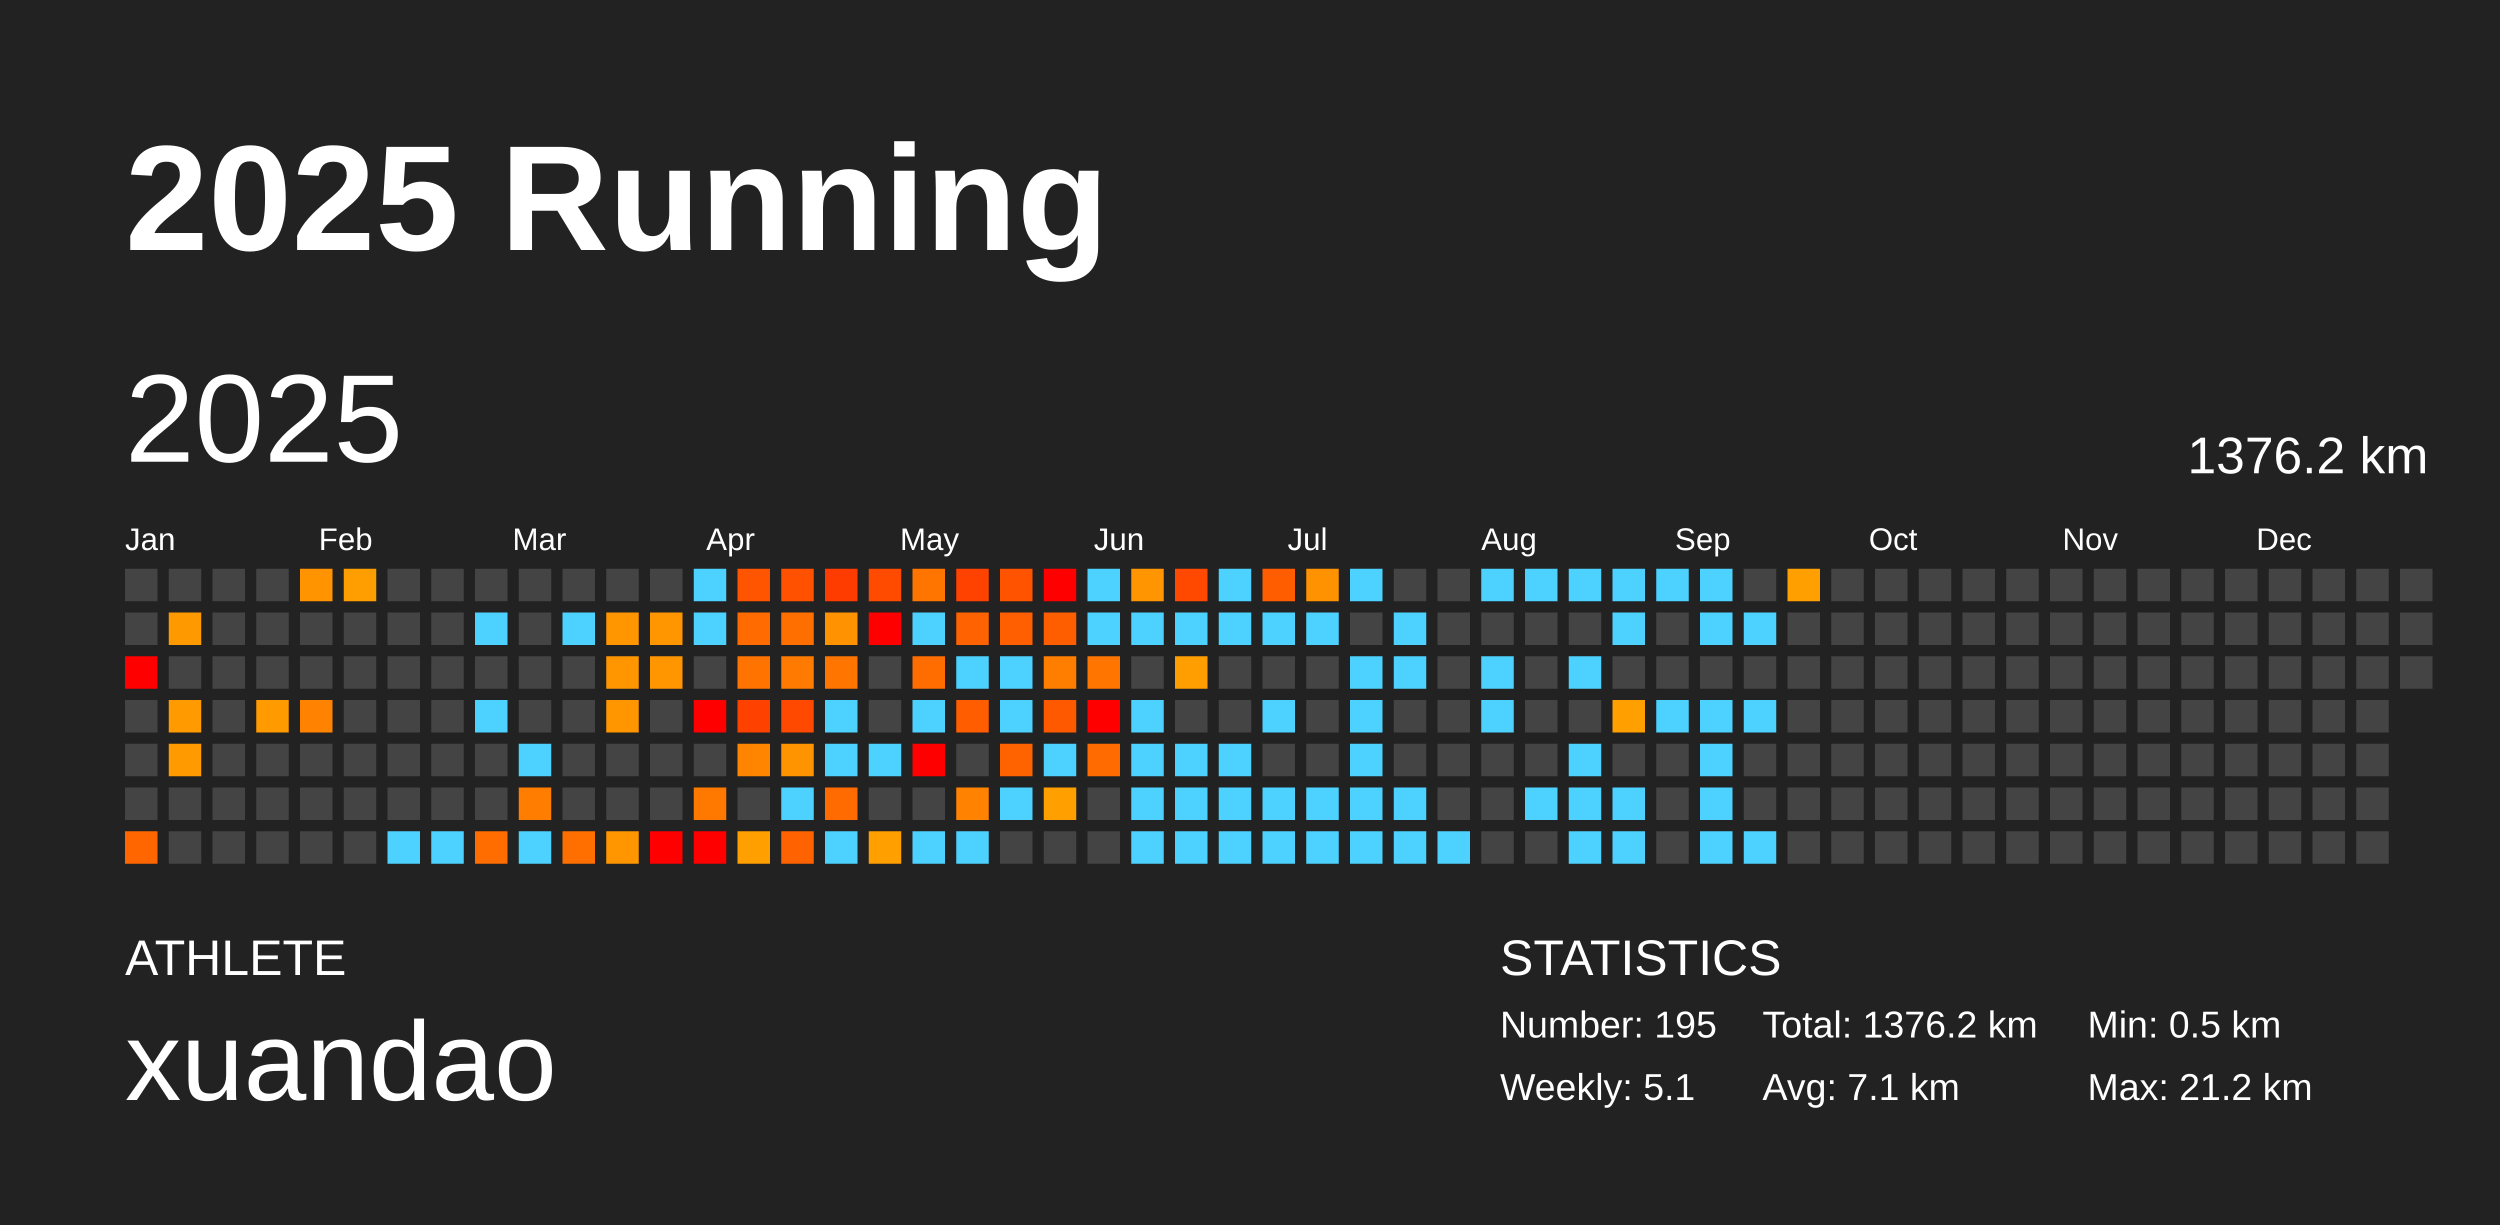
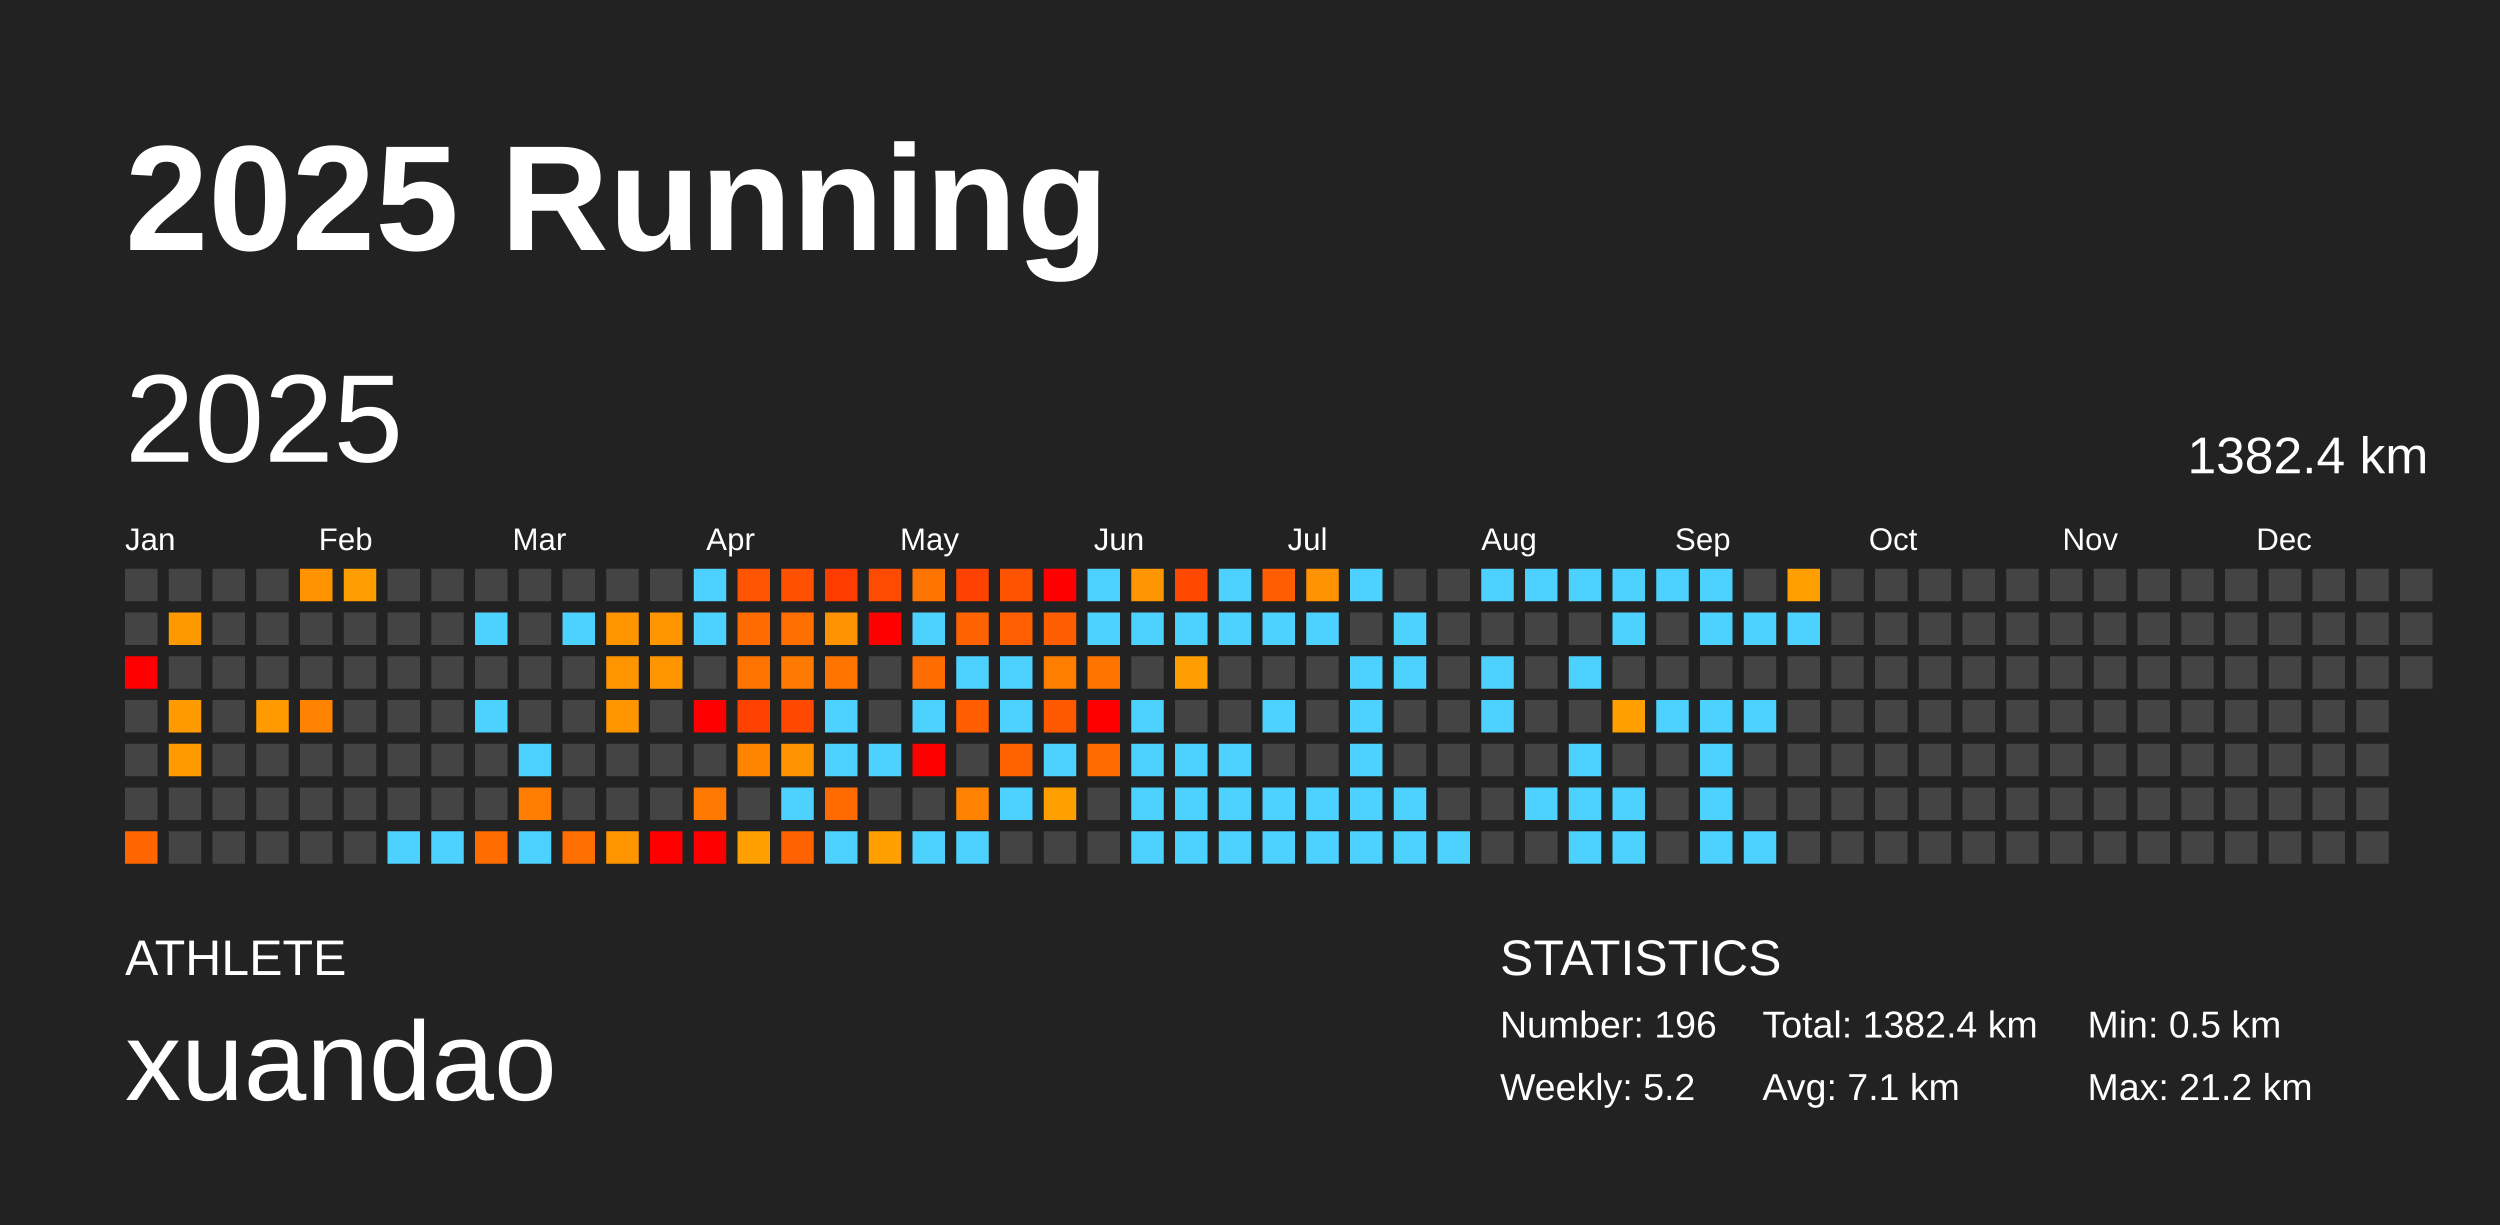
<svg xmlns="http://www.w3.org/2000/svg" baseProfile="full" height="98mm" version="1.1" viewBox="0,0,200,98" width="200mm">
  <defs />
  <rect fill="#222222" height="98" width="200" x="0" y="0" />
  <text fill="#FFFFFF" style="font-size:12px; font-family:Arial; font-weight:bold;" x="10" y="20">2025 Running</text>
  <text fill="#FFFFFF" style="font-size:4px; font-family:Arial" x="10" y="78">ATHLETE</text>
  <text fill="#FFFFFF" style="font-size:9px; font-family:Arial" x="10" y="88">xuandao</text>
  <text fill="#FFFFFF" style="font-size:4px; font-family:Arial" x="120" y="78">STATISTICS</text>
-   <text fill="#FFFFFF" style="font-size:3px; font-family:Arial" x="120" y="83">Number: 195</text>
-   <text fill="#FFFFFF" style="font-size:3px; font-family:Arial" x="120" y="88">Weekly: 5.1</text>
-   <text fill="#FFFFFF" style="font-size:3px; font-family:Arial" x="141" y="83">Total: 1376.2 km</text>
+   <text fill="#FFFFFF" style="font-size:3px; font-family:Arial" x="120" y="83">Number: 196</text>
+   <text fill="#FFFFFF" style="font-size:3px; font-family:Arial" x="120" y="88">Weekly: 5.2</text>
+   <text fill="#FFFFFF" style="font-size:3px; font-family:Arial" x="141" y="83">Total: 1382.4 km</text>
  <text fill="#FFFFFF" style="font-size:3px; font-family:Arial" x="141" y="88">Avg: 7.1 km</text>
  <text fill="#FFFFFF" style="font-size:3px; font-family:Arial" x="167" y="83">Min: 0.5 km</text>
  <text fill="#FFFFFF" style="font-size:3px; font-family:Arial" x="167" y="88">Max: 21.2 km</text>
  <text dominant-baseline="hanging" fill="#FFFFFF" style="font-size:10.0px; font-family:Arial;" x="10" y="30">2025</text>
-   <text dominant-baseline="hanging" fill="#FFFFFF" style="font-size:4.125px; font-family:Arial;" x="175" y="35">1376.2 km</text>
+   <text dominant-baseline="hanging" fill="#FFFFFF" style="font-size:4.125px; font-family:Arial;" x="175" y="35">1382.4 km</text>
  <text fill="#FFFFFF" style="font-size:2.5px; font-family:Arial" x="10.0" y="44">Jan</text>
  <text fill="#FFFFFF" style="font-size:2.5px; font-family:Arial" x="25.5" y="44">Feb</text>
  <text fill="#FFFFFF" style="font-size:2.5px; font-family:Arial" x="41.0" y="44">Mar</text>
  <text fill="#FFFFFF" style="font-size:2.5px; font-family:Arial" x="56.5" y="44">Apr</text>
  <text fill="#FFFFFF" style="font-size:2.5px; font-family:Arial" x="72.0" y="44">May</text>
  <text fill="#FFFFFF" style="font-size:2.5px; font-family:Arial" x="87.5" y="44">Jun</text>
  <text fill="#FFFFFF" style="font-size:2.5px; font-family:Arial" x="103.0" y="44">Jul</text>
  <text fill="#FFFFFF" style="font-size:2.5px; font-family:Arial" x="118.5" y="44">Aug</text>
  <text fill="#FFFFFF" style="font-size:2.5px; font-family:Arial" x="134.0" y="44">Sep</text>
  <text fill="#FFFFFF" style="font-size:2.5px; font-family:Arial" x="149.5" y="44">Oct</text>
  <text fill="#FFFFFF" style="font-size:2.5px; font-family:Arial" x="165.0" y="44">Nov</text>
  <text fill="#FFFFFF" style="font-size:2.5px; font-family:Arial" x="180.5" y="44">Dec</text>
  <rect fill="#444444" height="2.6" width="2.6" x="10.0" y="45.5" />
  <rect fill="#444444" height="2.6" width="2.6" x="10.0" y="49.0" />
  <rect fill="red" height="2.6" width="2.6" x="10.0" y="52.5" />
  <rect fill="#444444" height="2.6" width="2.6" x="10.0" y="56.0" />
  <rect fill="#444444" height="2.6" width="2.6" x="10.0" y="59.5" />
  <rect fill="#444444" height="2.6" width="2.6" x="10.0" y="63.0" />
  <rect fill="#ff6600" height="2.6" width="2.6" x="10.0" y="66.5" />
  <rect fill="#444444" height="2.6" width="2.6" x="13.5" y="45.5" />
  <rect fill="#ff9900" height="2.6" width="2.6" x="13.5" y="49.0" />
  <rect fill="#444444" height="2.6" width="2.6" x="13.5" y="52.5" />
  <rect fill="#ff9a00" height="2.6" width="2.6" x="13.5" y="56.0" />
  <rect fill="#ff9b00" height="2.6" width="2.6" x="13.5" y="59.5" />
  <rect fill="#444444" height="2.6" width="2.6" x="13.5" y="63.0" />
  <rect fill="#444444" height="2.6" width="2.6" x="13.5" y="66.5" />
  <rect fill="#444444" height="2.6" width="2.6" x="17.0" y="45.5" />
  <rect fill="#444444" height="2.6" width="2.6" x="17.0" y="49.0" />
  <rect fill="#444444" height="2.6" width="2.6" x="17.0" y="52.5" />
  <rect fill="#444444" height="2.6" width="2.6" x="17.0" y="56.0" />
  <rect fill="#444444" height="2.6" width="2.6" x="17.0" y="59.5" />
  <rect fill="#444444" height="2.6" width="2.6" x="17.0" y="63.0" />
  <rect fill="#444444" height="2.6" width="2.6" x="17.0" y="66.5" />
  <rect fill="#444444" height="2.6" width="2.6" x="20.5" y="45.5" />
  <rect fill="#444444" height="2.6" width="2.6" x="20.5" y="49.0" />
  <rect fill="#444444" height="2.6" width="2.6" x="20.5" y="52.5" />
  <rect fill="#ff9a00" height="2.6" width="2.6" x="20.5" y="56.0" />
  <rect fill="#444444" height="2.6" width="2.6" x="20.5" y="59.5" />
  <rect fill="#444444" height="2.6" width="2.6" x="20.5" y="63.0" />
  <rect fill="#444444" height="2.6" width="2.6" x="20.5" y="66.5" />
  <rect fill="#ff9400" height="2.6" width="2.6" x="24.0" y="45.5" />
  <rect fill="#444444" height="2.6" width="2.6" x="24.0" y="49.0" />
  <rect fill="#444444" height="2.6" width="2.6" x="24.0" y="52.5" />
  <rect fill="#ff8300" height="2.6" width="2.6" x="24.0" y="56.0" />
  <rect fill="#444444" height="2.6" width="2.6" x="24.0" y="59.5" />
  <rect fill="#444444" height="2.6" width="2.6" x="24.0" y="63.0" />
  <rect fill="#444444" height="2.6" width="2.6" x="24.0" y="66.5" />
  <rect fill="#ff9e00" height="2.6" width="2.6" x="27.5" y="45.5" />
  <rect fill="#444444" height="2.6" width="2.6" x="27.5" y="49.0" />
  <rect fill="#444444" height="2.6" width="2.6" x="27.5" y="52.5" />
  <rect fill="#444444" height="2.6" width="2.6" x="27.5" y="56.0" />
  <rect fill="#444444" height="2.6" width="2.6" x="27.5" y="59.5" />
  <rect fill="#444444" height="2.6" width="2.6" x="27.5" y="63.0" />
  <rect fill="#444444" height="2.6" width="2.6" x="27.5" y="66.5" />
  <rect fill="#444444" height="2.6" width="2.6" x="31.0" y="45.5" />
  <rect fill="#444444" height="2.6" width="2.6" x="31.0" y="49.0" />
  <rect fill="#444444" height="2.6" width="2.6" x="31.0" y="52.5" />
  <rect fill="#444444" height="2.6" width="2.6" x="31.0" y="56.0" />
  <rect fill="#444444" height="2.6" width="2.6" x="31.0" y="59.5" />
  <rect fill="#444444" height="2.6" width="2.6" x="31.0" y="63.0" />
  <rect fill="#4dd2ff" height="2.6" width="2.6" x="31.0" y="66.5" />
  <rect fill="#444444" height="2.6" width="2.6" x="34.5" y="45.5" />
  <rect fill="#444444" height="2.6" width="2.6" x="34.5" y="49.0" />
  <rect fill="#444444" height="2.6" width="2.6" x="34.5" y="52.5" />
  <rect fill="#444444" height="2.6" width="2.6" x="34.5" y="56.0" />
  <rect fill="#444444" height="2.6" width="2.6" x="34.5" y="59.5" />
  <rect fill="#444444" height="2.6" width="2.6" x="34.5" y="63.0" />
  <rect fill="#4dd2ff" height="2.6" width="2.6" x="34.5" y="66.5" />
  <rect fill="#444444" height="2.6" width="2.6" x="38.0" y="45.5" />
  <rect fill="#4dd2ff" height="2.6" width="2.6" x="38.0" y="49.0" />
  <rect fill="#444444" height="2.6" width="2.6" x="38.0" y="52.5" />
  <rect fill="#4dd2ff" height="2.6" width="2.6" x="38.0" y="56.0" />
  <rect fill="#444444" height="2.6" width="2.6" x="38.0" y="59.5" />
  <rect fill="#444444" height="2.6" width="2.6" x="38.0" y="63.0" />
  <rect fill="#ff6c00" height="2.6" width="2.6" x="38.0" y="66.5" />
  <rect fill="#444444" height="2.6" width="2.6" x="41.5" y="45.5" />
  <rect fill="#444444" height="2.6" width="2.6" x="41.5" y="49.0" />
  <rect fill="#444444" height="2.6" width="2.6" x="41.5" y="52.5" />
  <rect fill="#444444" height="2.6" width="2.6" x="41.5" y="56.0" />
  <rect fill="#4dd2ff" height="2.6" width="2.6" x="41.5" y="59.5" />
  <rect fill="#ff7d00" height="2.6" width="2.6" x="41.5" y="63.0" />
  <rect fill="#4dd2ff" height="2.6" width="2.6" x="41.5" y="66.5" />
  <rect fill="#444444" height="2.6" width="2.6" x="45.0" y="45.5" />
  <rect fill="#4dd2ff" height="2.6" width="2.6" x="45.0" y="49.0" />
  <rect fill="#444444" height="2.6" width="2.6" x="45.0" y="52.5" />
  <rect fill="#444444" height="2.6" width="2.6" x="45.0" y="56.0" />
  <rect fill="#444444" height="2.6" width="2.6" x="45.0" y="59.5" />
  <rect fill="#444444" height="2.6" width="2.6" x="45.0" y="63.0" />
  <rect fill="#ff6f00" height="2.6" width="2.6" x="45.0" y="66.5" />
  <rect fill="#444444" height="2.6" width="2.6" x="48.5" y="45.5" />
  <rect fill="#ff9600" height="2.6" width="2.6" x="48.5" y="49.0" />
  <rect fill="#ff9600" height="2.6" width="2.6" x="48.5" y="52.5" />
  <rect fill="#ff9600" height="2.6" width="2.6" x="48.5" y="56.0" />
  <rect fill="#444444" height="2.6" width="2.6" x="48.5" y="59.5" />
  <rect fill="#444444" height="2.6" width="2.6" x="48.5" y="63.0" />
  <rect fill="#ff9600" height="2.6" width="2.6" x="48.5" y="66.5" />
  <rect fill="#444444" height="2.6" width="2.6" x="52.0" y="45.5" />
  <rect fill="#ff9600" height="2.6" width="2.6" x="52.0" y="49.0" />
  <rect fill="#ff9600" height="2.6" width="2.6" x="52.0" y="52.5" />
  <rect fill="#444444" height="2.6" width="2.6" x="52.0" y="56.0" />
  <rect fill="#444444" height="2.6" width="2.6" x="52.0" y="59.5" />
  <rect fill="#444444" height="2.6" width="2.6" x="52.0" y="63.0" />
  <rect fill="red" height="2.6" width="2.6" x="52.0" y="66.5" />
  <rect fill="#4dd2ff" height="2.6" width="2.6" x="55.5" y="45.5" />
  <rect fill="#4dd2ff" height="2.6" width="2.6" x="55.5" y="49.0" />
  <rect fill="#444444" height="2.6" width="2.6" x="55.5" y="52.5" />
  <rect fill="red" height="2.6" width="2.6" x="55.5" y="56.0" />
  <rect fill="#444444" height="2.6" width="2.6" x="55.5" y="59.5" />
  <rect fill="#ff7900" height="2.6" width="2.6" x="55.5" y="63.0" />
  <rect fill="red" height="2.6" width="2.6" x="55.5" y="66.5" />
  <rect fill="#ff5400" height="2.6" width="2.6" x="59.0" y="45.5" />
  <rect fill="#ff6b00" height="2.6" width="2.6" x="59.0" y="49.0" />
  <rect fill="#ff7400" height="2.6" width="2.6" x="59.0" y="52.5" />
  <rect fill="#ff4100" height="2.6" width="2.6" x="59.0" y="56.0" />
  <rect fill="#ff8400" height="2.6" width="2.6" x="59.0" y="59.5" />
  <rect fill="#444444" height="2.6" width="2.6" x="59.0" y="63.0" />
  <rect fill="#ff9f00" height="2.6" width="2.6" x="59.0" y="66.5" />
  <rect fill="#ff5100" height="2.6" width="2.6" x="62.5" y="45.5" />
  <rect fill="#ff6f00" height="2.6" width="2.6" x="62.5" y="49.0" />
  <rect fill="#ff7a00" height="2.6" width="2.6" x="62.5" y="52.5" />
  <rect fill="#ff4800" height="2.6" width="2.6" x="62.5" y="56.0" />
  <rect fill="#ff9400" height="2.6" width="2.6" x="62.5" y="59.5" />
  <rect fill="#4dd2ff" height="2.6" width="2.6" x="62.5" y="63.0" />
  <rect fill="#ff6200" height="2.6" width="2.6" x="62.5" y="66.5" />
  <rect fill="#ff3c00" height="2.6" width="2.6" x="66.0" y="45.5" />
  <rect fill="#ff9200" height="2.6" width="2.6" x="66.0" y="49.0" />
  <rect fill="#ff7500" height="2.6" width="2.6" x="66.0" y="52.5" />
  <rect fill="#4dd2ff" height="2.6" width="2.6" x="66.0" y="56.0" />
  <rect fill="#4dd2ff" height="2.6" width="2.6" x="66.0" y="59.5" />
  <rect fill="#ff6b00" height="2.6" width="2.6" x="66.0" y="63.0" />
  <rect fill="#4dd2ff" height="2.6" width="2.6" x="66.0" y="66.5" />
  <rect fill="#ff4b00" height="2.6" width="2.6" x="69.5" y="45.5" />
  <rect fill="red" height="2.6" width="2.6" x="69.5" y="49.0" />
  <rect fill="#444444" height="2.6" width="2.6" x="69.5" y="52.5" />
  <rect fill="#444444" height="2.6" width="2.6" x="69.5" y="56.0" />
  <rect fill="#4dd2ff" height="2.6" width="2.6" x="69.5" y="59.5" />
  <rect fill="#444444" height="2.6" width="2.6" x="69.5" y="63.0" />
  <rect fill="#ff9f00" height="2.6" width="2.6" x="69.5" y="66.5" />
  <rect fill="#ff7500" height="2.6" width="2.6" x="73.0" y="45.5" />
  <rect fill="#4dd2ff" height="2.6" width="2.6" x="73.0" y="49.0" />
  <rect fill="#ff6c00" height="2.6" width="2.6" x="73.0" y="52.5" />
  <rect fill="#4dd2ff" height="2.6" width="2.6" x="73.0" y="56.0" />
  <rect fill="red" height="2.6" width="2.6" x="73.0" y="59.5" />
  <rect fill="#444444" height="2.6" width="2.6" x="73.0" y="63.0" />
  <rect fill="#4dd2ff" height="2.6" width="2.6" x="73.0" y="66.5" />
  <rect fill="#ff4200" height="2.6" width="2.6" x="76.5" y="45.5" />
  <rect fill="#ff6200" height="2.6" width="2.6" x="76.5" y="49.0" />
  <rect fill="#4dd2ff" height="2.6" width="2.6" x="76.5" y="52.5" />
  <rect fill="#ff5d00" height="2.6" width="2.6" x="76.5" y="56.0" />
  <rect fill="#444444" height="2.6" width="2.6" x="76.5" y="59.5" />
  <rect fill="#ff8300" height="2.6" width="2.6" x="76.5" y="63.0" />
  <rect fill="#4dd2ff" height="2.6" width="2.6" x="76.5" y="66.5" />
  <rect fill="#ff5300" height="2.6" width="2.6" x="80.0" y="45.5" />
  <rect fill="#ff5f00" height="2.6" width="2.6" x="80.0" y="49.0" />
  <rect fill="#4dd2ff" height="2.6" width="2.6" x="80.0" y="52.5" />
  <rect fill="#4dd2ff" height="2.6" width="2.6" x="80.0" y="56.0" />
  <rect fill="#ff6300" height="2.6" width="2.6" x="80.0" y="59.5" />
  <rect fill="#4dd2ff" height="2.6" width="2.6" x="80.0" y="63.0" />
  <rect fill="#444444" height="2.6" width="2.6" x="80.0" y="66.5" />
  <rect fill="red" height="2.6" width="2.6" x="83.5" y="45.5" />
  <rect fill="#ff5e00" height="2.6" width="2.6" x="83.5" y="49.0" />
  <rect fill="#ff7e00" height="2.6" width="2.6" x="83.5" y="52.5" />
  <rect fill="#ff5900" height="2.6" width="2.6" x="83.5" y="56.0" />
  <rect fill="#4dd2ff" height="2.6" width="2.6" x="83.5" y="59.5" />
  <rect fill="#ff9f00" height="2.6" width="2.6" x="83.5" y="63.0" />
  <rect fill="#444444" height="2.6" width="2.6" x="83.5" y="66.5" />
  <rect fill="#4dd2ff" height="2.6" width="2.6" x="87.0" y="45.5" />
  <rect fill="#4dd2ff" height="2.6" width="2.6" x="87.0" y="49.0" />
  <rect fill="#ff7500" height="2.6" width="2.6" x="87.0" y="52.5" />
  <rect fill="red" height="2.6" width="2.6" x="87.0" y="56.0" />
  <rect fill="#ff6b00" height="2.6" width="2.6" x="87.0" y="59.5" />
  <rect fill="#444444" height="2.6" width="2.6" x="87.0" y="63.0" />
  <rect fill="#444444" height="2.6" width="2.6" x="87.0" y="66.5" />
  <rect fill="#ff9500" height="2.6" width="2.6" x="90.5" y="45.5" />
  <rect fill="#4dd2ff" height="2.6" width="2.6" x="90.5" y="49.0" />
  <rect fill="#444444" height="2.6" width="2.6" x="90.5" y="52.5" />
  <rect fill="#4dd2ff" height="2.6" width="2.6" x="90.5" y="56.0" />
  <rect fill="#4dd2ff" height="2.6" width="2.6" x="90.5" y="59.5" />
  <rect fill="#4dd2ff" height="2.6" width="2.6" x="90.5" y="63.0" />
  <rect fill="#4dd2ff" height="2.6" width="2.6" x="90.5" y="66.5" />
  <rect fill="#ff4800" height="2.6" width="2.6" x="94.0" y="45.5" />
  <rect fill="#4dd2ff" height="2.6" width="2.6" x="94.0" y="49.0" />
  <rect fill="#ff9e00" height="2.6" width="2.6" x="94.0" y="52.5" />
  <rect fill="#444444" height="2.6" width="2.6" x="94.0" y="56.0" />
  <rect fill="#4dd2ff" height="2.6" width="2.6" x="94.0" y="59.5" />
  <rect fill="#4dd2ff" height="2.6" width="2.6" x="94.0" y="63.0" />
  <rect fill="#4dd2ff" height="2.6" width="2.6" x="94.0" y="66.5" />
  <rect fill="#4dd2ff" height="2.6" width="2.6" x="97.5" y="45.5" />
  <rect fill="#4dd2ff" height="2.6" width="2.6" x="97.5" y="49.0" />
  <rect fill="#444444" height="2.6" width="2.6" x="97.5" y="52.5" />
  <rect fill="#444444" height="2.6" width="2.6" x="97.5" y="56.0" />
  <rect fill="#4dd2ff" height="2.6" width="2.6" x="97.5" y="59.5" />
  <rect fill="#4dd2ff" height="2.6" width="2.6" x="97.5" y="63.0" />
  <rect fill="#4dd2ff" height="2.6" width="2.6" x="97.5" y="66.5" />
  <rect fill="#ff5d00" height="2.6" width="2.6" x="101.0" y="45.5" />
  <rect fill="#4dd2ff" height="2.6" width="2.6" x="101.0" y="49.0" />
  <rect fill="#444444" height="2.6" width="2.6" x="101.0" y="52.5" />
  <rect fill="#4dd2ff" height="2.6" width="2.6" x="101.0" y="56.0" />
  <rect fill="#444444" height="2.6" width="2.6" x="101.0" y="59.5" />
  <rect fill="#4dd2ff" height="2.6" width="2.6" x="101.0" y="63.0" />
  <rect fill="#4dd2ff" height="2.6" width="2.6" x="101.0" y="66.5" />
  <rect fill="#ff9200" height="2.6" width="2.6" x="104.5" y="45.5" />
  <rect fill="#4dd2ff" height="2.6" width="2.6" x="104.5" y="49.0" />
  <rect fill="#444444" height="2.6" width="2.6" x="104.5" y="52.5" />
  <rect fill="#444444" height="2.6" width="2.6" x="104.5" y="56.0" />
  <rect fill="#444444" height="2.6" width="2.6" x="104.5" y="59.5" />
  <rect fill="#4dd2ff" height="2.6" width="2.6" x="104.5" y="63.0" />
  <rect fill="#4dd2ff" height="2.6" width="2.6" x="104.5" y="66.5" />
  <rect fill="#4dd2ff" height="2.6" width="2.6" x="108.0" y="45.5" />
  <rect fill="#444444" height="2.6" width="2.6" x="108.0" y="49.0" />
  <rect fill="#4dd2ff" height="2.6" width="2.6" x="108.0" y="52.5" />
  <rect fill="#4dd2ff" height="2.6" width="2.6" x="108.0" y="56.0" />
  <rect fill="#4dd2ff" height="2.6" width="2.6" x="108.0" y="59.5" />
  <rect fill="#4dd2ff" height="2.6" width="2.6" x="108.0" y="63.0" />
  <rect fill="#4dd2ff" height="2.6" width="2.6" x="108.0" y="66.5" />
  <rect fill="#444444" height="2.6" width="2.6" x="111.5" y="45.5" />
  <rect fill="#4dd2ff" height="2.6" width="2.6" x="111.5" y="49.0" />
  <rect fill="#4dd2ff" height="2.6" width="2.6" x="111.5" y="52.5" />
  <rect fill="#444444" height="2.6" width="2.6" x="111.5" y="56.0" />
  <rect fill="#444444" height="2.6" width="2.6" x="111.5" y="59.5" />
  <rect fill="#4dd2ff" height="2.6" width="2.6" x="111.5" y="63.0" />
  <rect fill="#4dd2ff" height="2.6" width="2.6" x="111.5" y="66.5" />
  <rect fill="#444444" height="2.6" width="2.6" x="115.0" y="45.5" />
  <rect fill="#444444" height="2.6" width="2.6" x="115.0" y="49.0" />
  <rect fill="#444444" height="2.6" width="2.6" x="115.0" y="52.5" />
  <rect fill="#444444" height="2.6" width="2.6" x="115.0" y="56.0" />
  <rect fill="#444444" height="2.6" width="2.6" x="115.0" y="59.5" />
  <rect fill="#444444" height="2.6" width="2.6" x="115.0" y="63.0" />
  <rect fill="#4dd2ff" height="2.6" width="2.6" x="115.0" y="66.5" />
  <rect fill="#4dd2ff" height="2.6" width="2.6" x="118.5" y="45.5" />
  <rect fill="#444444" height="2.6" width="2.6" x="118.5" y="49.0" />
  <rect fill="#4dd2ff" height="2.6" width="2.6" x="118.5" y="52.5" />
  <rect fill="#4dd2ff" height="2.6" width="2.6" x="118.5" y="56.0" />
  <rect fill="#444444" height="2.6" width="2.6" x="118.5" y="59.5" />
  <rect fill="#444444" height="2.6" width="2.6" x="118.5" y="63.0" />
  <rect fill="#444444" height="2.6" width="2.6" x="118.5" y="66.5" />
  <rect fill="#4dd2ff" height="2.6" width="2.6" x="122.0" y="45.5" />
  <rect fill="#444444" height="2.6" width="2.6" x="122.0" y="49.0" />
  <rect fill="#444444" height="2.6" width="2.6" x="122.0" y="52.5" />
  <rect fill="#444444" height="2.6" width="2.6" x="122.0" y="56.0" />
  <rect fill="#444444" height="2.6" width="2.6" x="122.0" y="59.5" />
  <rect fill="#4dd2ff" height="2.6" width="2.6" x="122.0" y="63.0" />
  <rect fill="#444444" height="2.6" width="2.6" x="122.0" y="66.5" />
  <rect fill="#4dd2ff" height="2.6" width="2.6" x="125.5" y="45.5" />
  <rect fill="#444444" height="2.6" width="2.6" x="125.5" y="49.0" />
  <rect fill="#4dd2ff" height="2.6" width="2.6" x="125.5" y="52.5" />
  <rect fill="#444444" height="2.6" width="2.6" x="125.5" y="56.0" />
  <rect fill="#4dd2ff" height="2.6" width="2.6" x="125.5" y="59.5" />
  <rect fill="#4dd2ff" height="2.6" width="2.6" x="125.5" y="63.0" />
  <rect fill="#4dd2ff" height="2.6" width="2.6" x="125.5" y="66.5" />
  <rect fill="#4dd2ff" height="2.6" width="2.6" x="129.0" y="45.5" />
  <rect fill="#4dd2ff" height="2.6" width="2.6" x="129.0" y="49.0" />
  <rect fill="#444444" height="2.6" width="2.6" x="129.0" y="52.5" />
  <rect fill="#ff9f00" height="2.6" width="2.6" x="129.0" y="56.0" />
  <rect fill="#444444" height="2.6" width="2.6" x="129.0" y="59.5" />
  <rect fill="#4dd2ff" height="2.6" width="2.6" x="129.0" y="63.0" />
  <rect fill="#4dd2ff" height="2.6" width="2.6" x="129.0" y="66.5" />
  <rect fill="#4dd2ff" height="2.6" width="2.6" x="132.5" y="45.5" />
  <rect fill="#444444" height="2.6" width="2.6" x="132.5" y="49.0" />
  <rect fill="#444444" height="2.6" width="2.6" x="132.5" y="52.5" />
  <rect fill="#4dd2ff" height="2.6" width="2.6" x="132.5" y="56.0" />
  <rect fill="#444444" height="2.6" width="2.6" x="132.5" y="59.5" />
  <rect fill="#444444" height="2.6" width="2.6" x="132.5" y="63.0" />
  <rect fill="#444444" height="2.6" width="2.6" x="132.5" y="66.5" />
  <rect fill="#4dd2ff" height="2.6" width="2.6" x="136.0" y="45.5" />
  <rect fill="#4dd2ff" height="2.6" width="2.6" x="136.0" y="49.0" />
  <rect fill="#444444" height="2.6" width="2.6" x="136.0" y="52.5" />
  <rect fill="#4dd2ff" height="2.6" width="2.6" x="136.0" y="56.0" />
  <rect fill="#4dd2ff" height="2.6" width="2.6" x="136.0" y="59.5" />
  <rect fill="#4dd2ff" height="2.6" width="2.6" x="136.0" y="63.0" />
  <rect fill="#4dd2ff" height="2.6" width="2.6" x="136.0" y="66.5" />
  <rect fill="#444444" height="2.6" width="2.6" x="139.5" y="45.5" />
  <rect fill="#4dd2ff" height="2.6" width="2.6" x="139.5" y="49.0" />
  <rect fill="#444444" height="2.6" width="2.6" x="139.5" y="52.5" />
  <rect fill="#4dd2ff" height="2.6" width="2.6" x="139.5" y="56.0" />
  <rect fill="#444444" height="2.6" width="2.6" x="139.5" y="59.5" />
  <rect fill="#444444" height="2.6" width="2.6" x="139.5" y="63.0" />
  <rect fill="#4dd2ff" height="2.6" width="2.6" x="139.5" y="66.5" />
  <rect fill="#ff9f00" height="2.6" width="2.6" x="143.0" y="45.5" />
-   <rect fill="#444444" height="2.6" width="2.6" x="143.0" y="49.0" />
+   <rect fill="#4dd2ff" height="2.6" width="2.6" x="143.0" y="49.0" />
  <rect fill="#444444" height="2.6" width="2.6" x="143.0" y="52.5" />
  <rect fill="#444444" height="2.6" width="2.6" x="143.0" y="56.0" />
  <rect fill="#444444" height="2.6" width="2.6" x="143.0" y="59.5" />
  <rect fill="#444444" height="2.6" width="2.6" x="143.0" y="63.0" />
  <rect fill="#444444" height="2.6" width="2.6" x="143.0" y="66.5" />
  <rect fill="#444444" height="2.6" width="2.6" x="146.5" y="45.5" />
  <rect fill="#444444" height="2.6" width="2.6" x="146.5" y="49.0" />
  <rect fill="#444444" height="2.6" width="2.6" x="146.5" y="52.5" />
  <rect fill="#444444" height="2.6" width="2.6" x="146.5" y="56.0" />
  <rect fill="#444444" height="2.6" width="2.6" x="146.5" y="59.5" />
  <rect fill="#444444" height="2.6" width="2.6" x="146.5" y="63.0" />
  <rect fill="#444444" height="2.6" width="2.6" x="146.5" y="66.5" />
  <rect fill="#444444" height="2.6" width="2.6" x="150.0" y="45.5" />
  <rect fill="#444444" height="2.6" width="2.6" x="150.0" y="49.0" />
  <rect fill="#444444" height="2.6" width="2.6" x="150.0" y="52.5" />
  <rect fill="#444444" height="2.6" width="2.6" x="150.0" y="56.0" />
  <rect fill="#444444" height="2.6" width="2.6" x="150.0" y="59.5" />
  <rect fill="#444444" height="2.6" width="2.6" x="150.0" y="63.0" />
  <rect fill="#444444" height="2.6" width="2.6" x="150.0" y="66.5" />
  <rect fill="#444444" height="2.6" width="2.6" x="153.5" y="45.5" />
  <rect fill="#444444" height="2.6" width="2.6" x="153.5" y="49.0" />
  <rect fill="#444444" height="2.6" width="2.6" x="153.5" y="52.5" />
  <rect fill="#444444" height="2.6" width="2.6" x="153.5" y="56.0" />
  <rect fill="#444444" height="2.6" width="2.6" x="153.5" y="59.5" />
  <rect fill="#444444" height="2.6" width="2.6" x="153.5" y="63.0" />
  <rect fill="#444444" height="2.6" width="2.6" x="153.5" y="66.5" />
  <rect fill="#444444" height="2.6" width="2.6" x="157.0" y="45.5" />
  <rect fill="#444444" height="2.6" width="2.6" x="157.0" y="49.0" />
  <rect fill="#444444" height="2.6" width="2.6" x="157.0" y="52.5" />
  <rect fill="#444444" height="2.6" width="2.6" x="157.0" y="56.0" />
  <rect fill="#444444" height="2.6" width="2.6" x="157.0" y="59.5" />
  <rect fill="#444444" height="2.6" width="2.6" x="157.0" y="63.0" />
  <rect fill="#444444" height="2.6" width="2.6" x="157.0" y="66.5" />
  <rect fill="#444444" height="2.6" width="2.6" x="160.5" y="45.5" />
  <rect fill="#444444" height="2.6" width="2.6" x="160.5" y="49.0" />
  <rect fill="#444444" height="2.6" width="2.6" x="160.5" y="52.5" />
  <rect fill="#444444" height="2.6" width="2.6" x="160.5" y="56.0" />
  <rect fill="#444444" height="2.6" width="2.6" x="160.5" y="59.5" />
  <rect fill="#444444" height="2.6" width="2.6" x="160.5" y="63.0" />
  <rect fill="#444444" height="2.6" width="2.6" x="160.5" y="66.5" />
  <rect fill="#444444" height="2.6" width="2.6" x="164.0" y="45.5" />
  <rect fill="#444444" height="2.6" width="2.6" x="164.0" y="49.0" />
  <rect fill="#444444" height="2.6" width="2.6" x="164.0" y="52.5" />
  <rect fill="#444444" height="2.6" width="2.6" x="164.0" y="56.0" />
  <rect fill="#444444" height="2.6" width="2.6" x="164.0" y="59.5" />
  <rect fill="#444444" height="2.6" width="2.6" x="164.0" y="63.0" />
  <rect fill="#444444" height="2.6" width="2.6" x="164.0" y="66.5" />
  <rect fill="#444444" height="2.6" width="2.6" x="167.5" y="45.5" />
  <rect fill="#444444" height="2.6" width="2.6" x="167.5" y="49.0" />
  <rect fill="#444444" height="2.6" width="2.6" x="167.5" y="52.5" />
  <rect fill="#444444" height="2.6" width="2.6" x="167.5" y="56.0" />
  <rect fill="#444444" height="2.6" width="2.6" x="167.5" y="59.5" />
  <rect fill="#444444" height="2.6" width="2.6" x="167.5" y="63.0" />
  <rect fill="#444444" height="2.6" width="2.6" x="167.5" y="66.5" />
  <rect fill="#444444" height="2.6" width="2.6" x="171.0" y="45.5" />
  <rect fill="#444444" height="2.6" width="2.6" x="171.0" y="49.0" />
  <rect fill="#444444" height="2.6" width="2.6" x="171.0" y="52.5" />
  <rect fill="#444444" height="2.6" width="2.6" x="171.0" y="56.0" />
  <rect fill="#444444" height="2.6" width="2.6" x="171.0" y="59.5" />
  <rect fill="#444444" height="2.6" width="2.6" x="171.0" y="63.0" />
  <rect fill="#444444" height="2.6" width="2.6" x="171.0" y="66.5" />
  <rect fill="#444444" height="2.6" width="2.6" x="174.5" y="45.5" />
  <rect fill="#444444" height="2.6" width="2.6" x="174.5" y="49.0" />
  <rect fill="#444444" height="2.6" width="2.6" x="174.5" y="52.5" />
  <rect fill="#444444" height="2.6" width="2.6" x="174.5" y="56.0" />
  <rect fill="#444444" height="2.6" width="2.6" x="174.5" y="59.5" />
  <rect fill="#444444" height="2.6" width="2.6" x="174.5" y="63.0" />
  <rect fill="#444444" height="2.6" width="2.6" x="174.5" y="66.5" />
  <rect fill="#444444" height="2.6" width="2.6" x="178.0" y="45.5" />
  <rect fill="#444444" height="2.6" width="2.6" x="178.0" y="49.0" />
  <rect fill="#444444" height="2.6" width="2.6" x="178.0" y="52.5" />
  <rect fill="#444444" height="2.6" width="2.6" x="178.0" y="56.0" />
  <rect fill="#444444" height="2.6" width="2.6" x="178.0" y="59.5" />
  <rect fill="#444444" height="2.6" width="2.6" x="178.0" y="63.0" />
  <rect fill="#444444" height="2.6" width="2.6" x="178.0" y="66.5" />
  <rect fill="#444444" height="2.6" width="2.6" x="181.5" y="45.5" />
  <rect fill="#444444" height="2.6" width="2.6" x="181.5" y="49.0" />
  <rect fill="#444444" height="2.6" width="2.6" x="181.5" y="52.5" />
  <rect fill="#444444" height="2.6" width="2.6" x="181.5" y="56.0" />
  <rect fill="#444444" height="2.6" width="2.6" x="181.5" y="59.5" />
  <rect fill="#444444" height="2.6" width="2.6" x="181.5" y="63.0" />
  <rect fill="#444444" height="2.6" width="2.6" x="181.5" y="66.5" />
  <rect fill="#444444" height="2.6" width="2.6" x="185.0" y="45.5" />
  <rect fill="#444444" height="2.6" width="2.6" x="185.0" y="49.0" />
  <rect fill="#444444" height="2.6" width="2.6" x="185.0" y="52.5" />
  <rect fill="#444444" height="2.6" width="2.6" x="185.0" y="56.0" />
  <rect fill="#444444" height="2.6" width="2.6" x="185.0" y="59.5" />
  <rect fill="#444444" height="2.6" width="2.6" x="185.0" y="63.0" />
  <rect fill="#444444" height="2.6" width="2.6" x="185.0" y="66.5" />
  <rect fill="#444444" height="2.6" width="2.6" x="188.5" y="45.5" />
  <rect fill="#444444" height="2.6" width="2.6" x="188.5" y="49.0" />
  <rect fill="#444444" height="2.6" width="2.6" x="188.5" y="52.5" />
  <rect fill="#444444" height="2.6" width="2.6" x="188.5" y="56.0" />
  <rect fill="#444444" height="2.6" width="2.6" x="188.5" y="59.5" />
  <rect fill="#444444" height="2.6" width="2.6" x="188.5" y="63.0" />
  <rect fill="#444444" height="2.6" width="2.6" x="188.5" y="66.5" />
  <rect fill="#444444" height="2.6" width="2.6" x="192.0" y="45.5" />
  <rect fill="#444444" height="2.6" width="2.6" x="192.0" y="49.0" />
  <rect fill="#444444" height="2.6" width="2.6" x="192.0" y="52.5" />
</svg>
